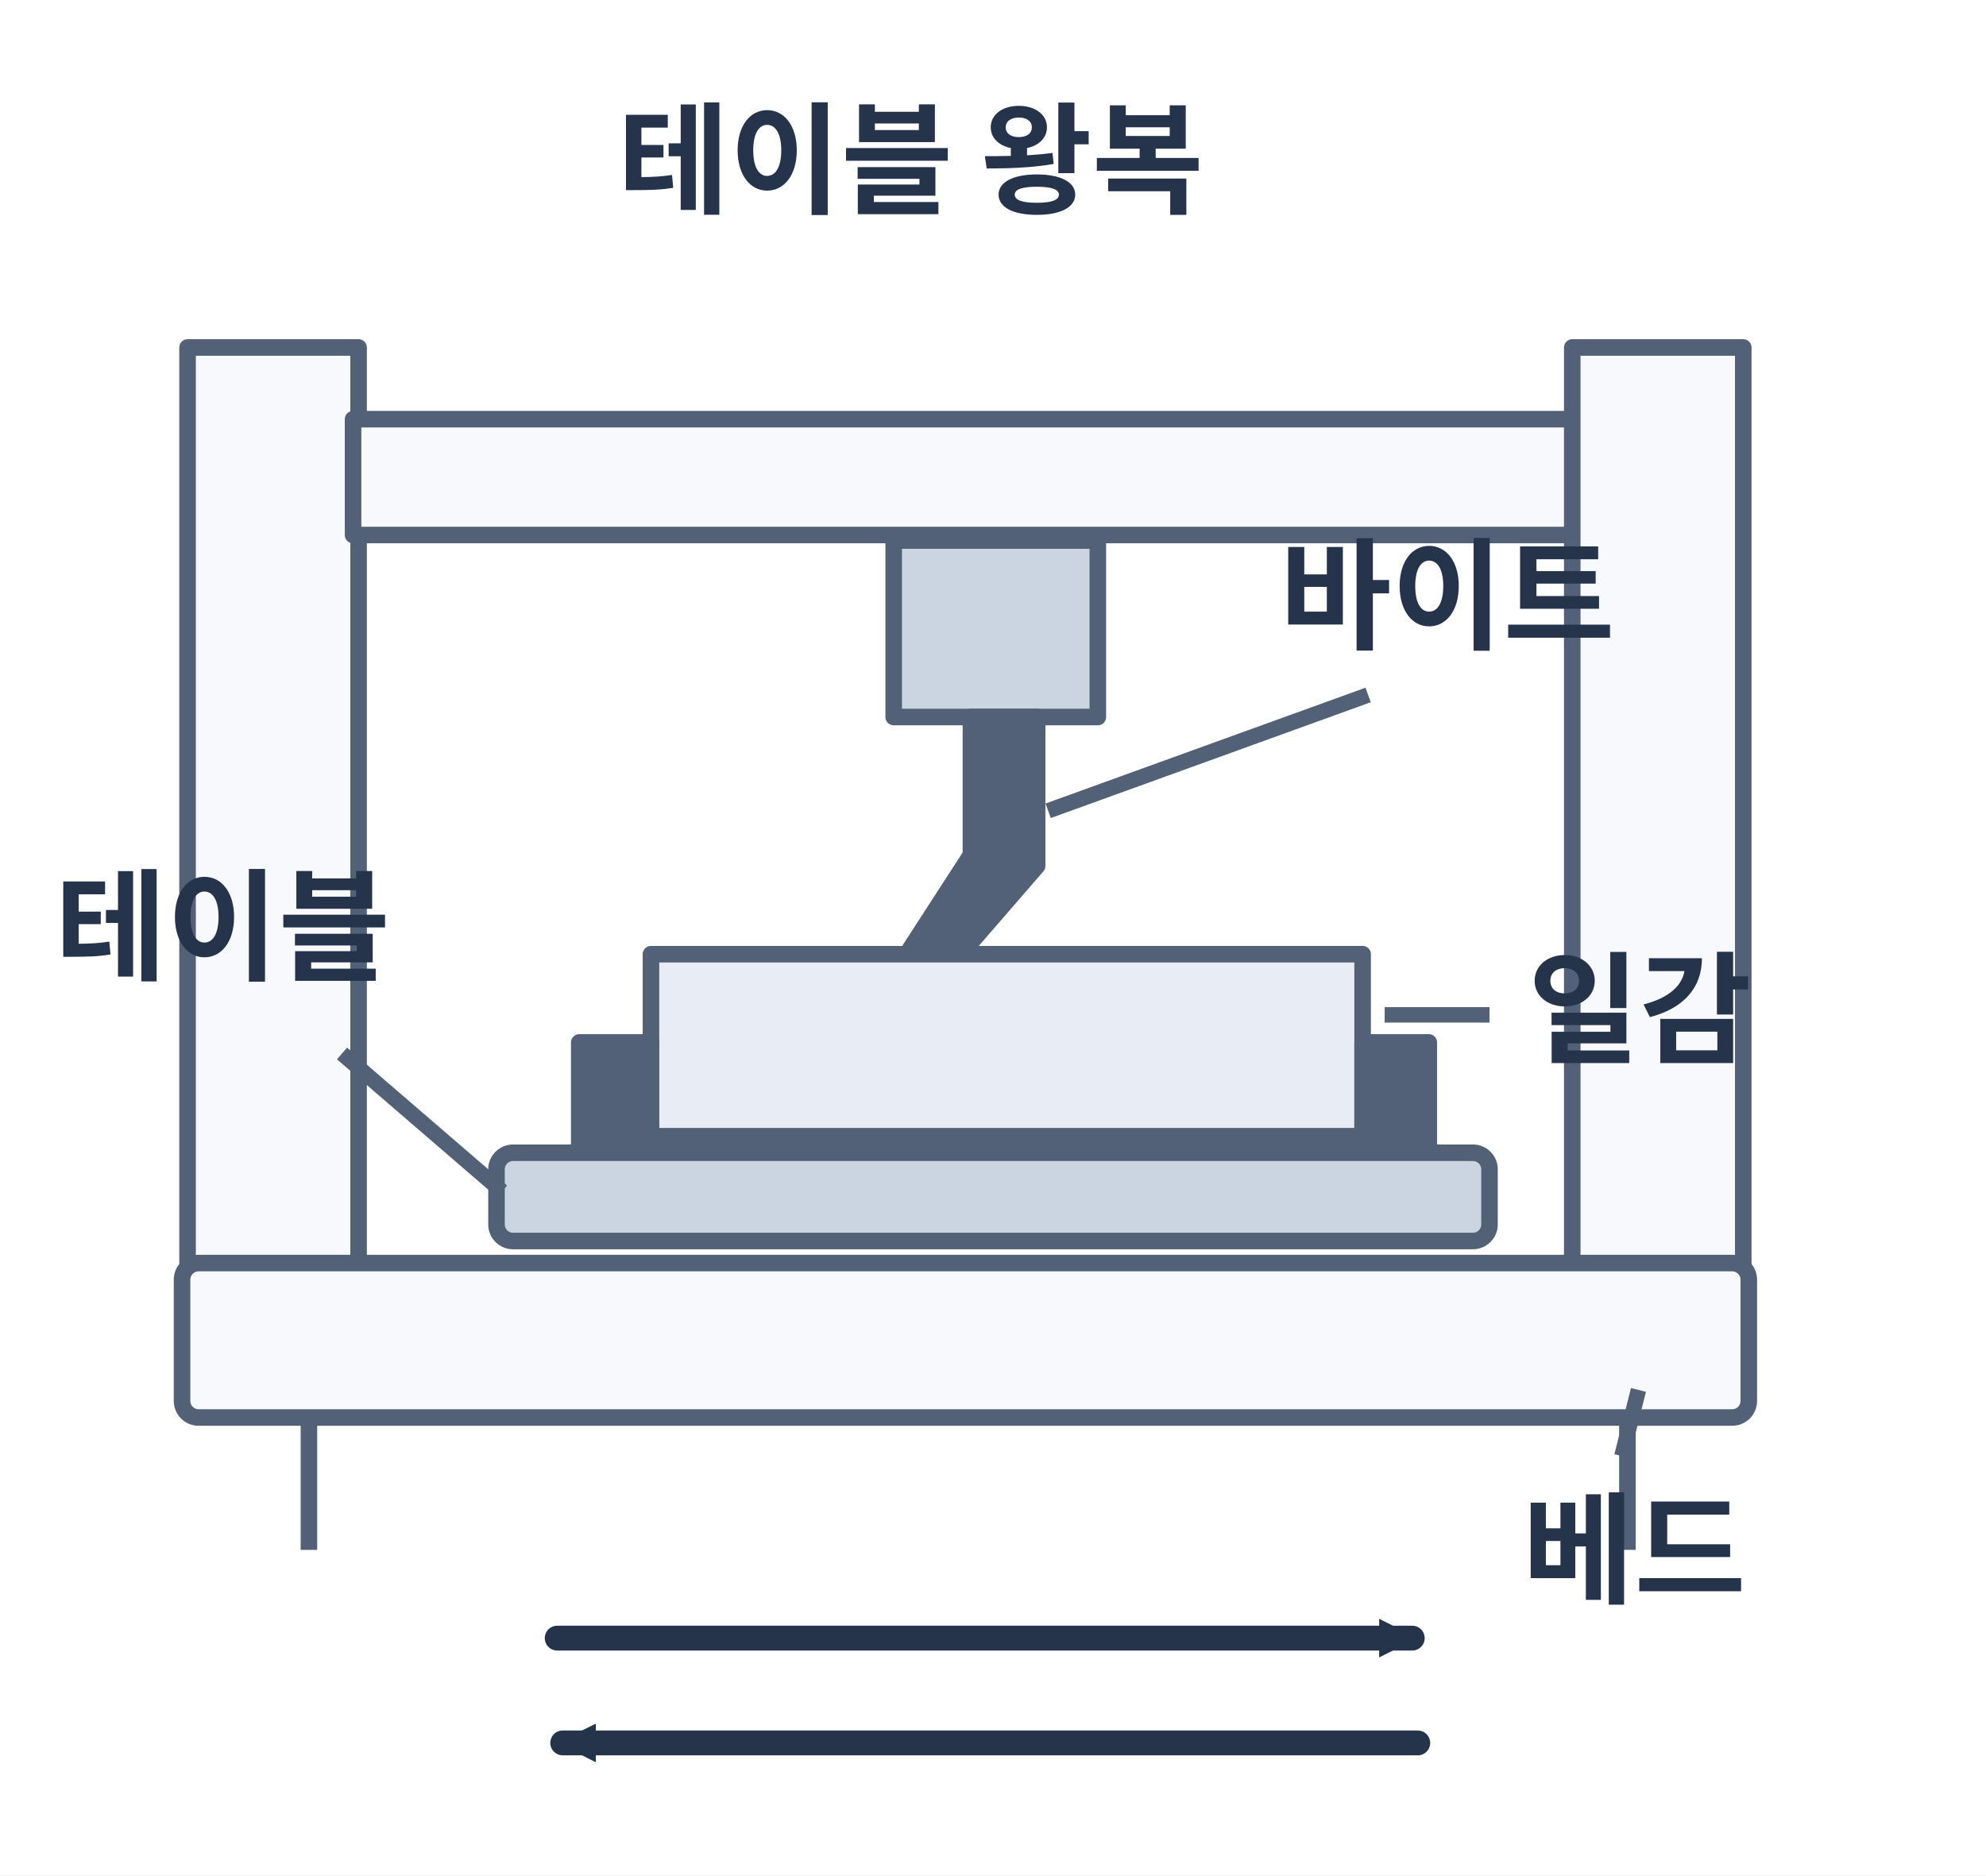
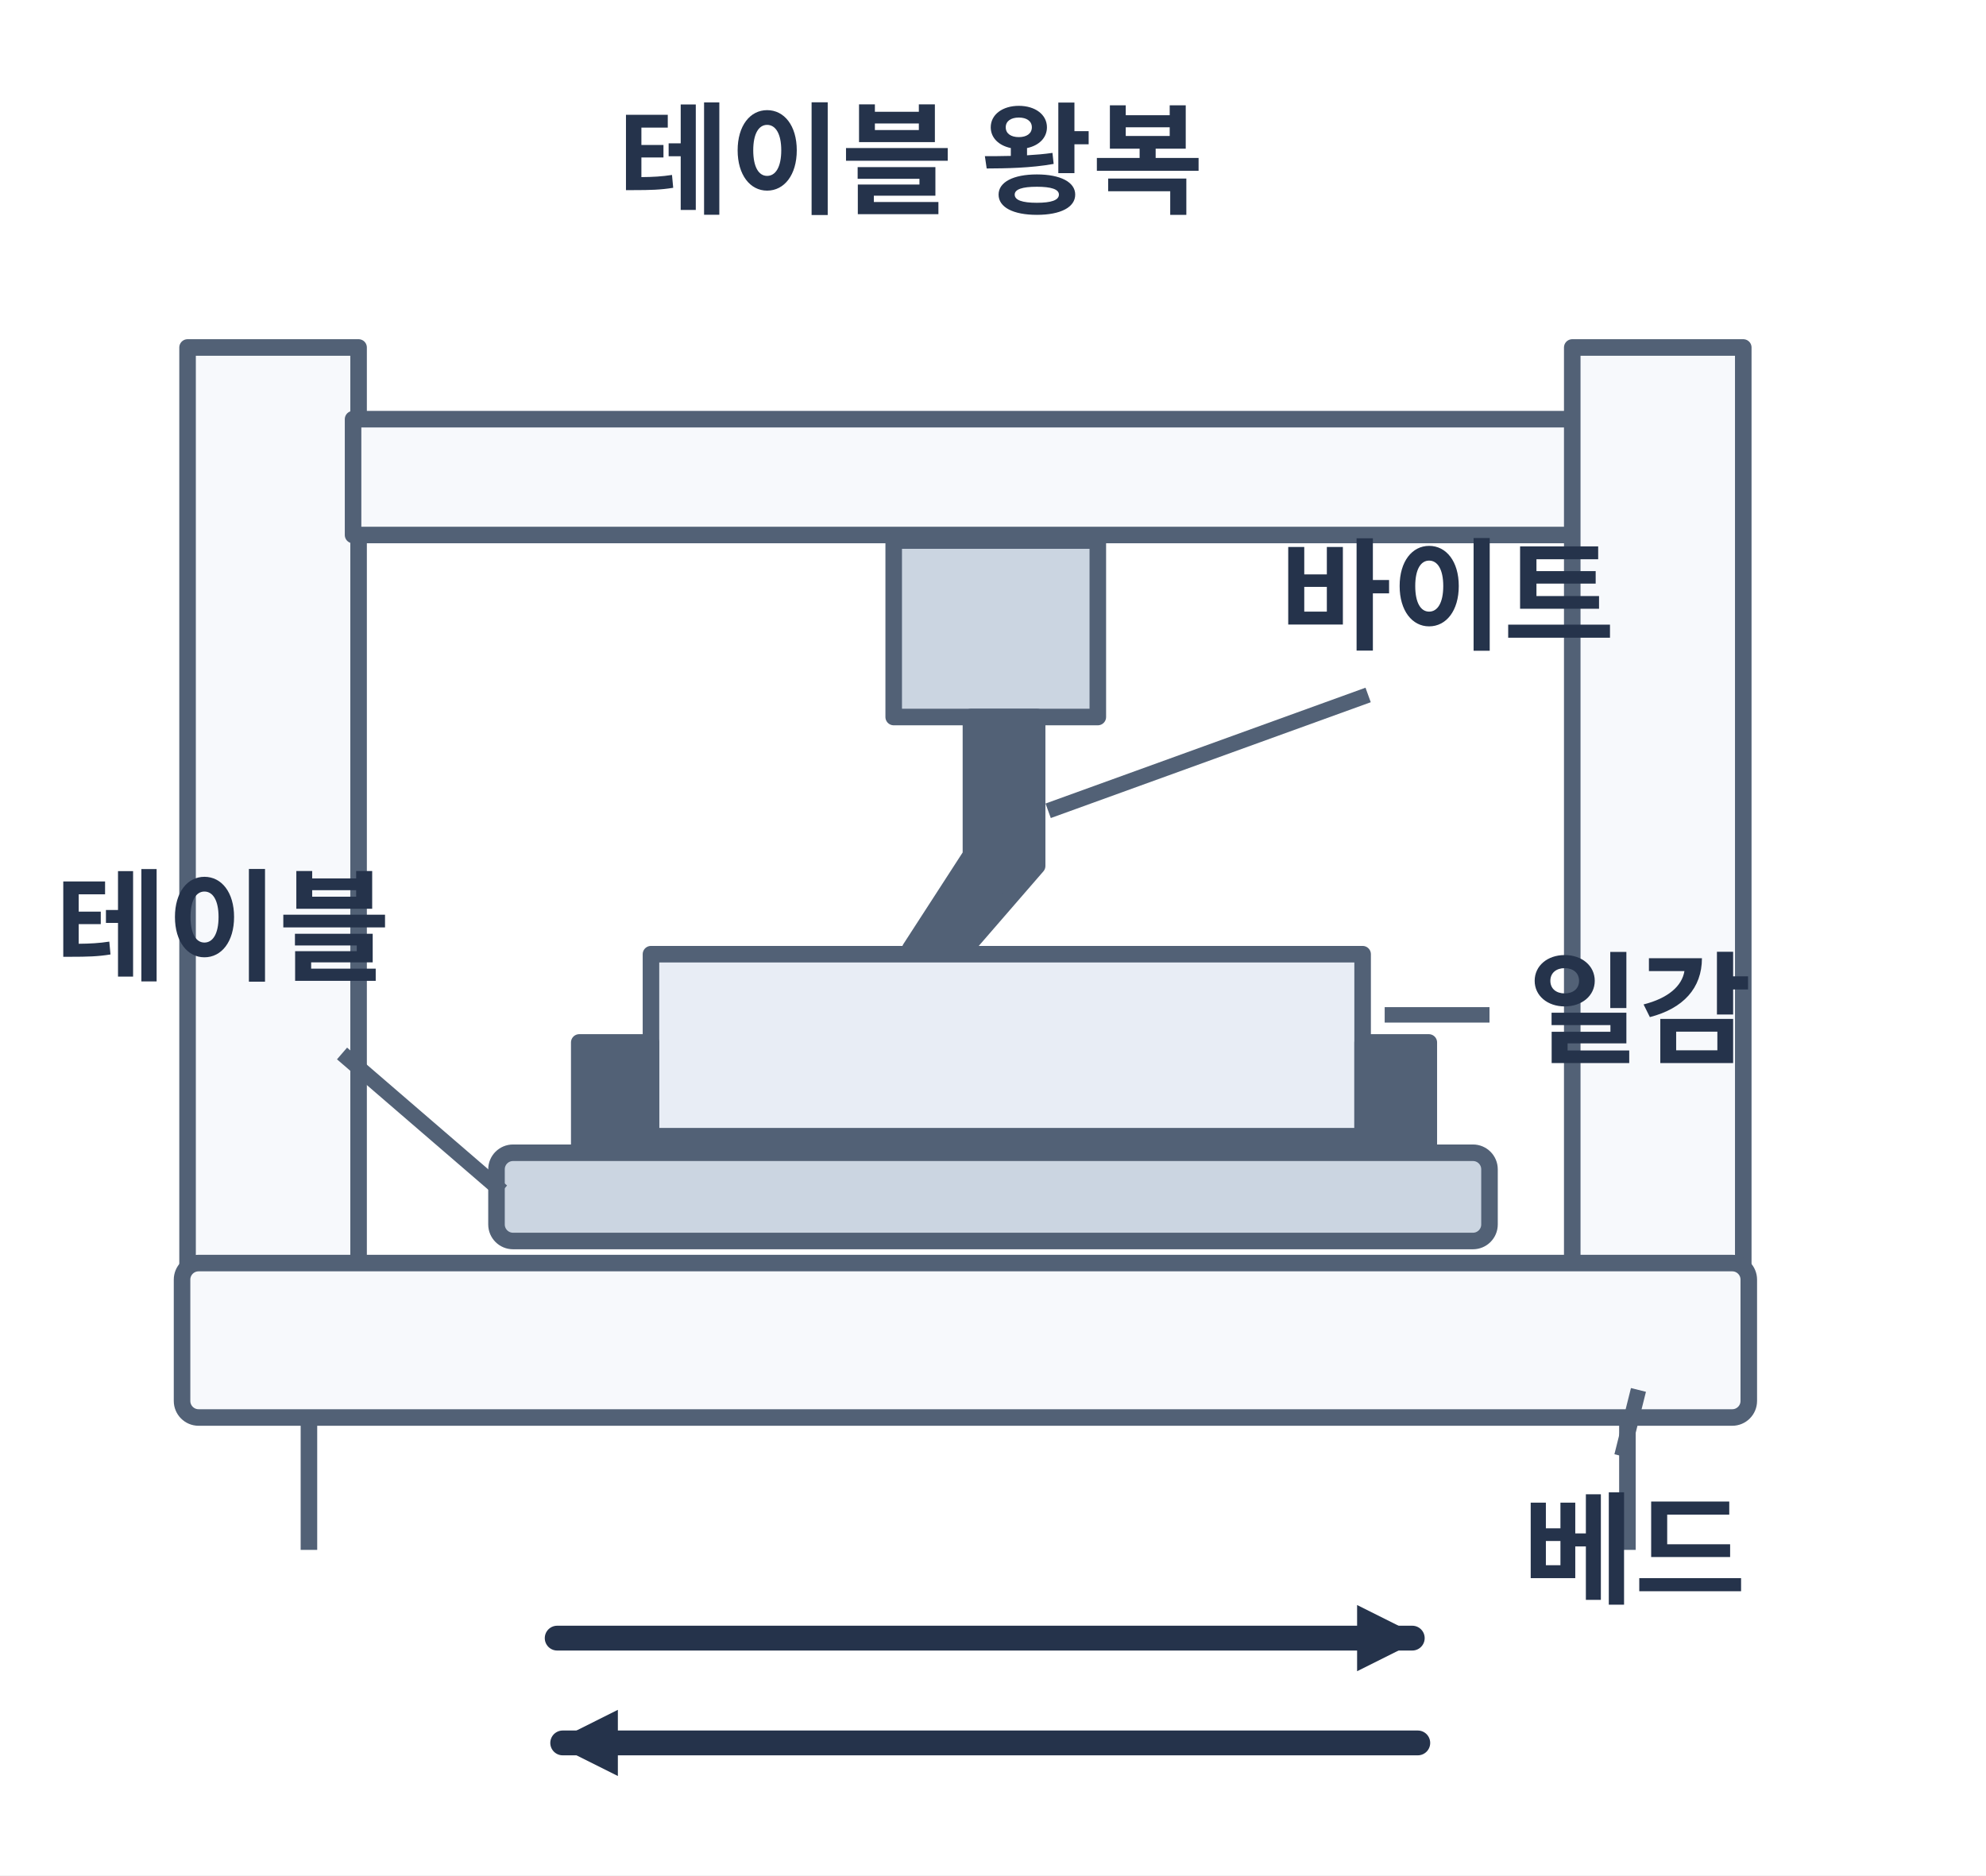
<svg xmlns="http://www.w3.org/2000/svg" width="360" height="340" viewBox="0 0 360 340" role="img" aria-labelledby="title desc">
  <defs>
-     <marker id="arrow" markerWidth="7" markerHeight="7" refX="6" refY="3.5" orient="auto" markerUnits="userSpaceOnUse">
-       <path d="M0 0L7 3.5L0 7Z" fill="#25334B" />
+     <marker id="arrow" markerWidth="12" markerHeight="12" refX="10" refY="6" orient="auto" markerUnits="userSpaceOnUse">
+       <path d="M0 0L12 6L0 12Z" fill="#25334B" />
    </marker>
  </defs>
  <rect width="360" height="340" fill="#fff" />
  <g stroke="#526176" stroke-width="3" stroke-linejoin="round">
    <path d="M34 63H65V254H34Z" fill="#F7F9FC" />
    <path d="M64 76H299V97H64Z" fill="#F7F9FC" />
    <path d="M285 63H316V254H285Z" fill="#F7F9FC" />
    <path d="M162 98H199V130H162Z" fill="#CBD5E1" />
    <path d="M176 130H188V157L175 172H165L176 155Z" fill="#526176" />
    <rect x="118" y="173" width="129" height="33" fill="#E8EDF5" />
    <path d="M105 189H118V208H105ZM247 189H259V208H247Z" fill="#526176" />
    <rect x="90" y="209" width="180" height="16" rx="3" fill="#CBD5E1" />
    <rect x="33" y="229" width="284" height="28" rx="3" fill="#F7F9FC" />
    <path d="M56 257V281M295 257V281" />
  </g>
  <g fill="none" stroke="#25334B" stroke-width="4.5" stroke-linecap="round">
    <path d="M101 297H256" marker-end="url(#arrow)" />
    <path d="M257 316H102" marker-end="url(#arrow)" />
  </g>
  <g fill="none" stroke="#526176" stroke-width="2.8">
    <path d="M248 126L190 147" />
    <path d="M270 184H251" />
    <path d="M62 191L91 216" />
    <path d="M294 264L297 252" />
  </g>
  <g font-family="Noto Sans KR, Apple SD Gothic Neo, Malgun Gothic, sans-serif" font-size="22" font-weight="600" fill="#25334B">
    <text x="112" y="37">테이블 왕복</text>
    <text x="232" y="116">바이트</text>
    <text x="277" y="191">일감</text>
    <text x="10" y="176">테이블</text>
    <text x="276" y="289">베드</text>
  </g>
</svg>
